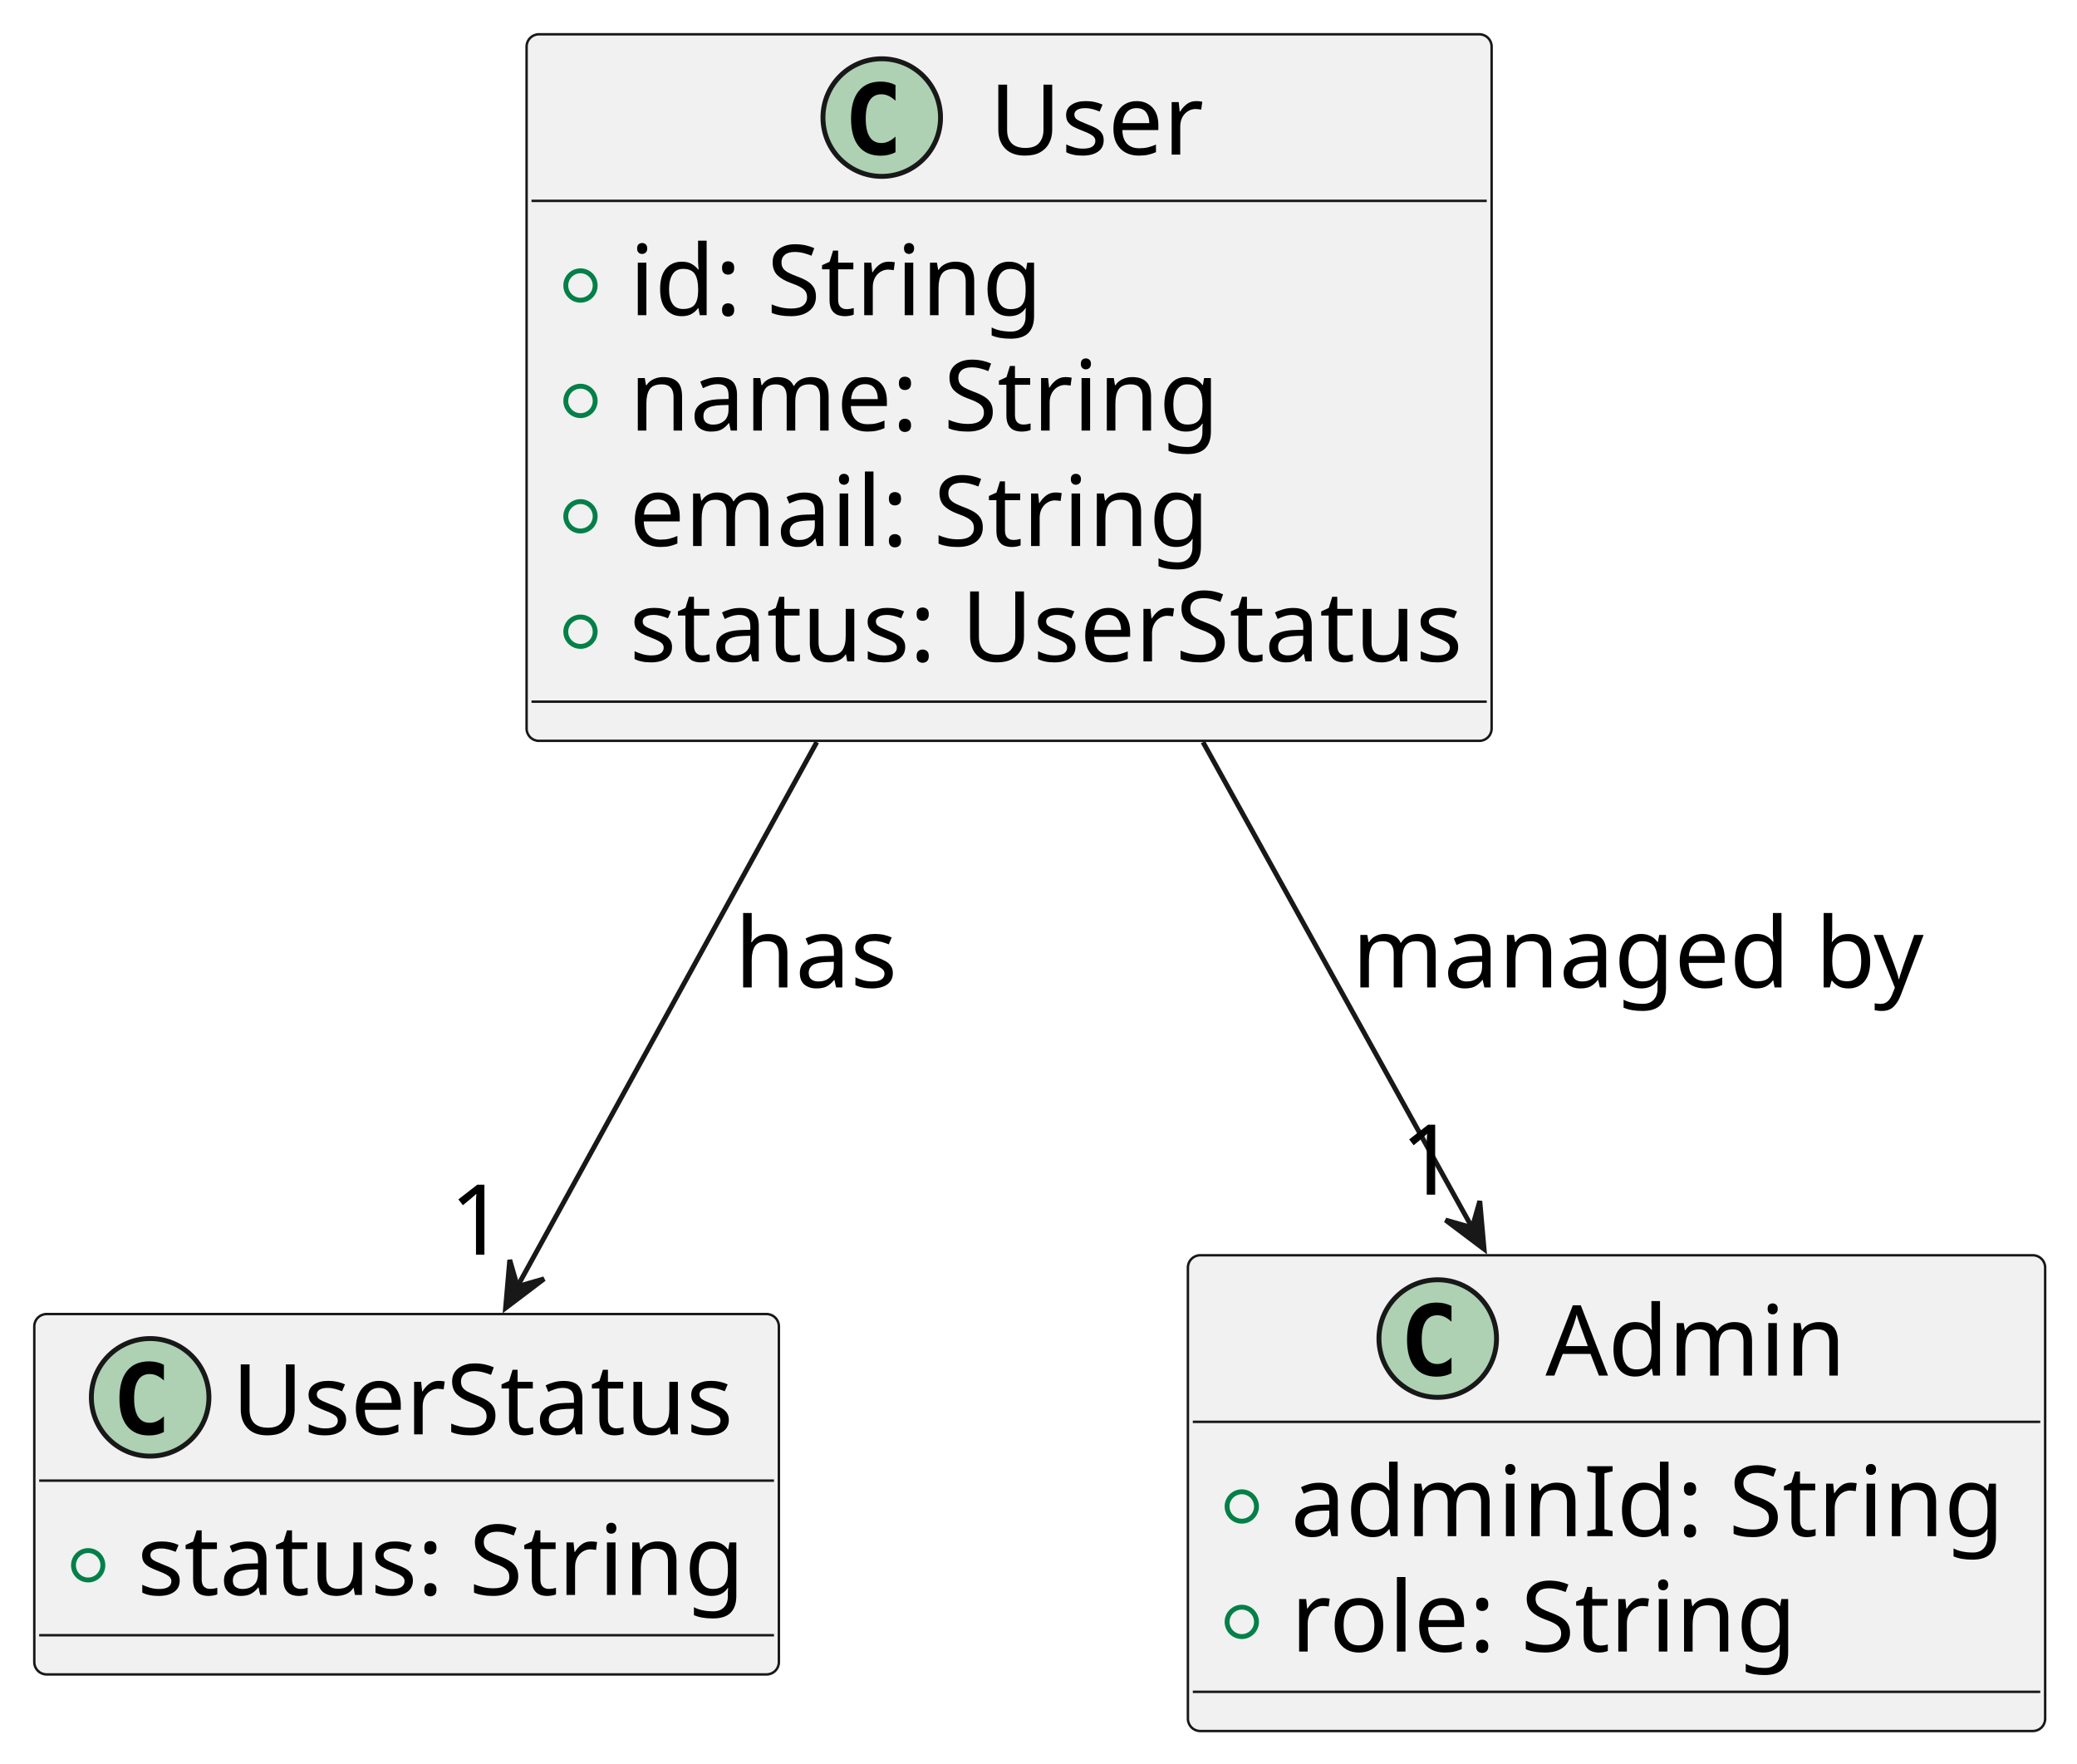
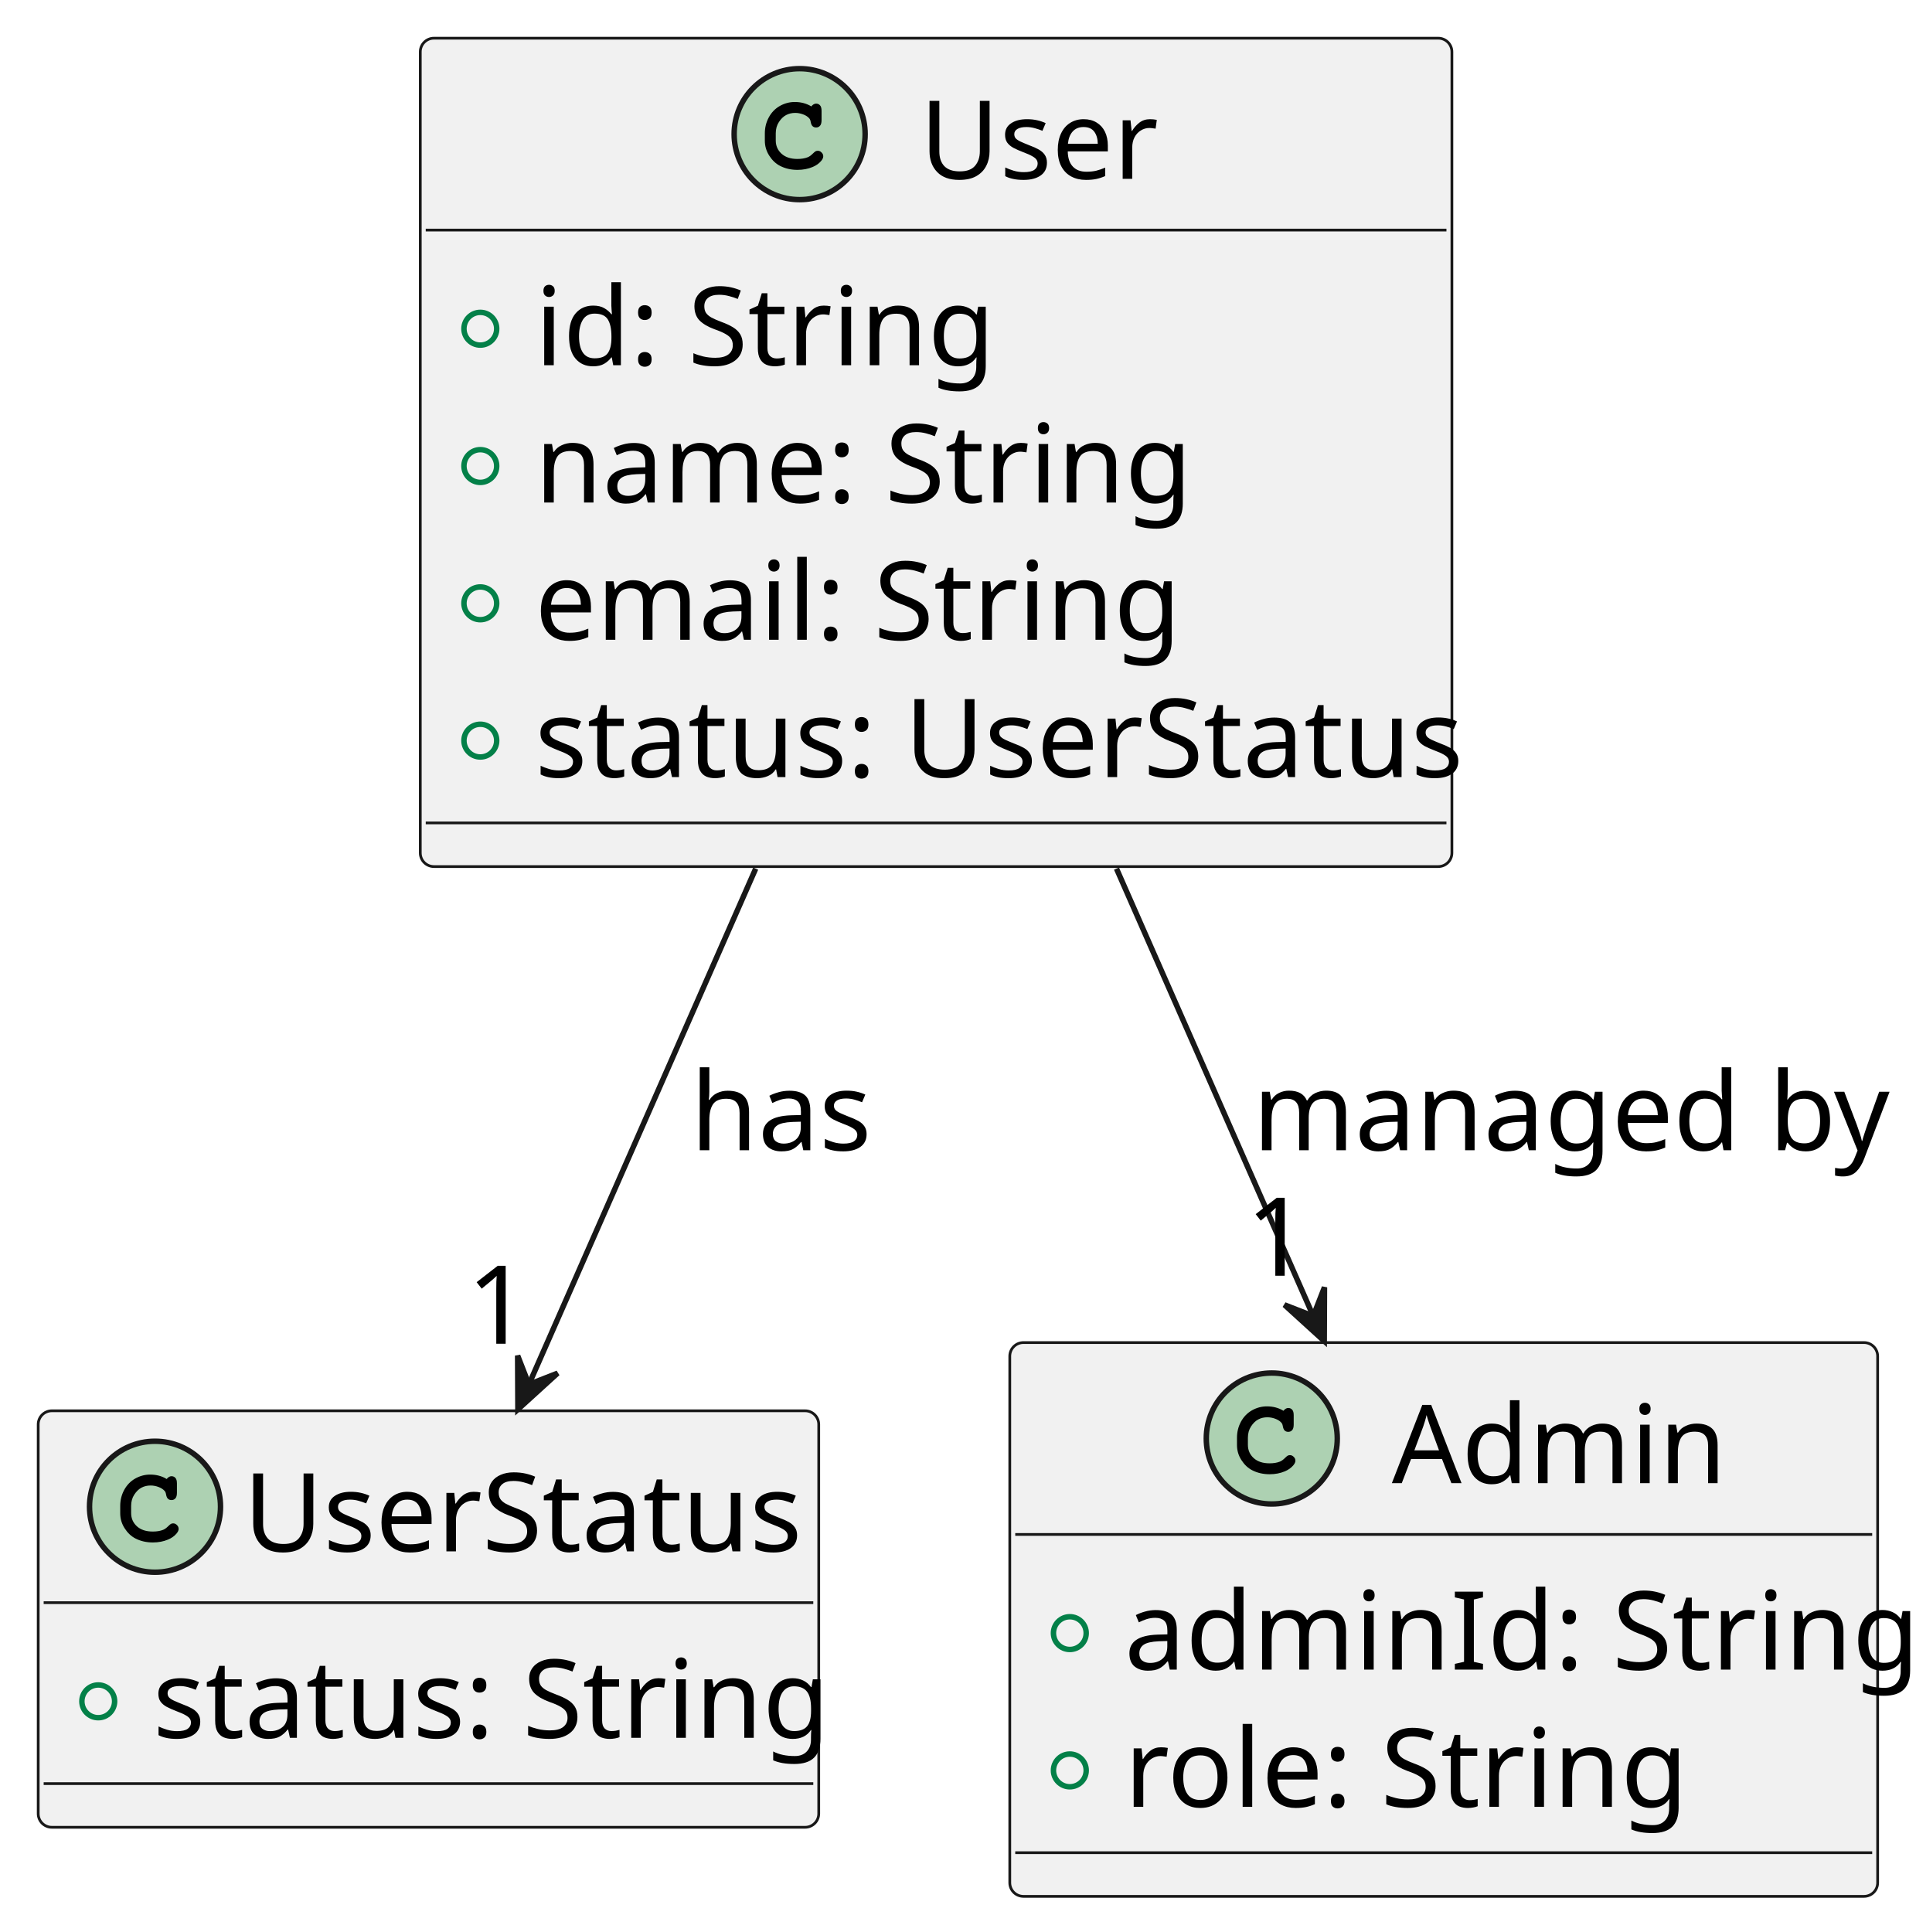
- <svg xmlns="http://www.w3.org/2000/svg" contentStyleType="text/css" height="360px" preserveAspectRatio="none" style="width:424px;height:360px;background:#FFFFFF;" version="1.1" viewBox="0 0 424 360" width="424px" zoomAndPan="magnify">
+ <svg xmlns="http://www.w3.org/2000/svg" contentStyleType="text/css" height="354px" preserveAspectRatio="none" style="width:351px;height:354px;background:#FFFFFF;" version="1.1" viewBox="0 0 351 354" width="351px" zoomAndPan="magnify">
  <defs />
  <g>
    <g id="elem_User">
-       <rect codeLine="2" fill="#F1F1F1" height="144.219" id="User" rx="2.5" ry="2.5" style="stroke:#181818;stroke-width:0.5;" width="197" x="107.5" y="7" />
-       <ellipse cx="180" cy="24" fill="#ADD1B2" rx="12" ry="12" style="stroke:#181818;stroke-width:1.0;" />
-       <path d="M182.807,31.08 Q182.123,31.432 181.371,31.607 Q180.619,31.783 179.789,31.783 Q176.84,31.783 175.287,29.84 Q173.734,27.896 173.734,24.225 Q173.734,20.543 175.287,18.6 Q176.84,16.656 179.789,16.656 Q180.619,16.656 181.381,16.832 Q182.143,17.008 182.807,17.359 L182.807,20.562 Q182.065,19.879 181.366,19.561 Q180.668,19.244 179.926,19.244 Q178.344,19.244 177.538,20.499 Q176.732,21.754 176.732,24.225 Q176.732,26.686 177.538,27.94 Q178.344,29.195 179.926,29.195 Q180.668,29.195 181.366,28.878 Q182.065,28.561 182.807,27.877 Z " fill="#000000" />
-       <text fill="#000000" font-family="sans-serif" font-size="20" lengthAdjust="spacing" textLength="43" x="202" y="31.559">User</text>
-       <line style="stroke:#181818;stroke-width:0.5;" x1="108.5" x2="303.5" y1="41" y2="41" />
-       <ellipse cx="118.5" cy="58.277" fill="none" rx="3" ry="3" style="stroke:#038048;stroke-width:1.0;" />
-       <text fill="#000000" font-family="sans-serif" font-size="20" lengthAdjust="spacing" textLength="87" x="128.5" y="64.336">id: String</text>
-       <ellipse cx="118.5" cy="81.832" fill="none" rx="3" ry="3" style="stroke:#038048;stroke-width:1.0;" />
-       <text fill="#000000" font-family="sans-serif" font-size="20" lengthAdjust="spacing" textLength="121" x="128.5" y="87.891">name: String</text>
-       <ellipse cx="118.5" cy="105.387" fill="none" rx="3" ry="3" style="stroke:#038048;stroke-width:1.0;" />
-       <text fill="#000000" font-family="sans-serif" font-size="20" lengthAdjust="spacing" textLength="121" x="128.5" y="111.445">email: String</text>
-       <ellipse cx="118.5" cy="128.941" fill="none" rx="3" ry="3" style="stroke:#038048;stroke-width:1.0;" />
-       <text fill="#000000" font-family="sans-serif" font-size="20" lengthAdjust="spacing" textLength="170" x="128.5" y="135">status: UserStatus</text>
-       <line style="stroke:#181818;stroke-width:0.5;" x1="108.5" x2="303.5" y1="143.219" y2="143.219" />
+       <rect codeLine="2" fill="#F1F1F1" height="151.781" id="User" rx="2.5" ry="2.5" style="stroke:#181818;stroke-width:0.5;" width="189" x="77" y="7" />
+       <ellipse cx="146.5" cy="24.578" fill="#ADD1B2" rx="12" ry="12" style="stroke:#181818;stroke-width:1.0;" />
+       <path d="M148.641,19.5 Q148.828,19.25 149.047,19.125 Q149.266,18.984 149.516,18.984 Q149.953,18.984 150.234,19.297 Q150.516,19.594 150.516,20.312 L150.516,22.016 Q150.516,22.734 150.234,23.047 Q149.953,23.359 149.516,23.359 Q149.125,23.359 148.875,23.125 Q148.625,22.906 148.516,22.297 Q148.453,21.875 148.234,21.656 Q147.844,21.219 147.125,20.953 Q146.406,20.688 145.688,20.688 Q144.781,20.688 144.031,21.078 Q143.281,21.469 142.703,22.359 Q142.125,23.234 142.125,24.438 L142.125,25.734 Q142.125,27.188 143.172,28.156 Q144.234,29.125 146.094,29.125 Q147.203,29.125 147.984,28.812 Q148.422,28.641 148.938,28.125 Q149.25,27.812 149.422,27.719 Q149.594,27.625 149.828,27.625 Q150.219,27.625 150.516,27.938 Q150.828,28.234 150.828,28.641 Q150.828,29.047 150.422,29.516 Q149.828,30.203 148.891,30.594 Q147.625,31.125 146.109,31.125 Q144.328,31.125 142.906,30.391 Q141.75,29.797 140.938,28.531 Q140.125,27.266 140.125,25.781 L140.125,24.422 Q140.125,22.859 140.844,21.516 Q141.578,20.156 142.859,19.422 Q144.156,18.688 145.609,18.688 Q146.469,18.688 147.219,18.891 Q147.984,19.094 148.641,19.5 Z " fill="#000000" />
+       <text fill="#000000" font-family="sans-serif" font-size="20" lengthAdjust="spacing" textLength="41" x="168.5" y="32.762">User</text>
+       <line style="stroke:#181818;stroke-width:0.5;" x1="78" x2="265" y1="42.156" y2="42.156" />
+       <ellipse cx="88" cy="60.234" fill="none" rx="3" ry="3" style="stroke:#038048;stroke-width:1.0;" />
+       <text fill="#000000" font-family="sans-serif" font-size="20" lengthAdjust="spacing" textLength="78" x="98" y="66.918">id: String</text>
+       <ellipse cx="88" cy="85.391" fill="none" rx="3" ry="3" style="stroke:#038048;stroke-width:1.0;" />
+       <text fill="#000000" font-family="sans-serif" font-size="20" lengthAdjust="spacing" textLength="111" x="98" y="92.074">name: String</text>
+       <ellipse cx="88" cy="110.547" fill="none" rx="3" ry="3" style="stroke:#038048;stroke-width:1.0;" />
+       <text fill="#000000" font-family="sans-serif" font-size="20" lengthAdjust="spacing" textLength="109" x="98" y="117.231">email: String</text>
+       <ellipse cx="88" cy="135.703" fill="none" rx="3" ry="3" style="stroke:#038048;stroke-width:1.0;" />
+       <text fill="#000000" font-family="sans-serif" font-size="20" lengthAdjust="spacing" textLength="162" x="98" y="142.387">status: UserStatus</text>
+       <line style="stroke:#181818;stroke-width:0.5;" x1="78" x2="265" y1="150.781" y2="150.781" />
    </g>
    <g id="elem_UserStatus">
-       <rect codeLine="9" fill="#F1F1F1" height="73.555" id="UserStatus" rx="2.5" ry="2.5" style="stroke:#181818;stroke-width:0.5;" width="152" x="7" y="268.22" />
-       <ellipse cx="30.65" cy="285.22" fill="#ADD1B2" rx="12" ry="12" style="stroke:#181818;stroke-width:1.0;" />
-       <path d="M33.457,292.3 Q32.773,292.652 32.021,292.827 Q31.269,293.003 30.439,293.003 Q27.49,293.003 25.937,291.06 Q24.384,289.116 24.384,285.445 Q24.384,281.763 25.937,279.82 Q27.49,277.876 30.439,277.876 Q31.269,277.876 32.031,278.052 Q32.793,278.228 33.457,278.579 L33.457,281.783 Q32.715,281.099 32.016,280.781 Q31.318,280.464 30.576,280.464 Q28.994,280.464 28.188,281.719 Q27.382,282.974 27.382,285.445 Q27.382,287.906 28.188,289.16 Q28.994,290.415 30.576,290.415 Q31.318,290.415 32.016,290.098 Q32.715,289.781 33.457,289.097 Z " fill="#000000" />
-       <text fill="#000000" font-family="sans-serif" font-size="20" lengthAdjust="spacing" textLength="101" x="47.35" y="292.779">UserStatus</text>
-       <line style="stroke:#181818;stroke-width:0.5;" x1="8" x2="158" y1="302.22" y2="302.22" />
-       <ellipse cx="18" cy="319.497" fill="none" rx="3" ry="3" style="stroke:#038048;stroke-width:1.0;" />
-       <text fill="#000000" font-family="sans-serif" font-size="20" lengthAdjust="spacing" textLength="125" x="28" y="325.556">status: String</text>
-       <line style="stroke:#181818;stroke-width:0.5;" x1="8" x2="158" y1="333.775" y2="333.775" />
+       <rect codeLine="9" fill="#F1F1F1" height="76.312" id="UserStatus" rx="2.5" ry="2.5" style="stroke:#181818;stroke-width:0.5;" width="143" x="7" y="258.5" />
+       <ellipse cx="28.4" cy="276.078" fill="#ADD1B2" rx="12" ry="12" style="stroke:#181818;stroke-width:1.0;" />
+       <path d="M30.541,271 Q30.728,270.75 30.947,270.625 Q31.166,270.484 31.416,270.484 Q31.853,270.484 32.134,270.797 Q32.416,271.094 32.416,271.812 L32.416,273.516 Q32.416,274.234 32.134,274.547 Q31.853,274.859 31.416,274.859 Q31.025,274.859 30.775,274.625 Q30.525,274.406 30.416,273.797 Q30.353,273.375 30.134,273.156 Q29.744,272.719 29.025,272.453 Q28.306,272.188 27.587,272.188 Q26.681,272.188 25.931,272.578 Q25.181,272.969 24.603,273.859 Q24.025,274.734 24.025,275.938 L24.025,277.234 Q24.025,278.688 25.072,279.656 Q26.134,280.625 27.994,280.625 Q29.103,280.625 29.884,280.312 Q30.322,280.141 30.837,279.625 Q31.15,279.312 31.322,279.219 Q31.494,279.125 31.728,279.125 Q32.119,279.125 32.416,279.438 Q32.728,279.734 32.728,280.141 Q32.728,280.547 32.322,281.016 Q31.728,281.703 30.791,282.094 Q29.525,282.625 28.009,282.625 Q26.228,282.625 24.806,281.891 Q23.65,281.297 22.837,280.031 Q22.025,278.766 22.025,277.281 L22.025,275.922 Q22.025,274.359 22.744,273.016 Q23.478,271.656 24.759,270.922 Q26.056,270.188 27.509,270.188 Q28.369,270.188 29.119,270.391 Q29.884,270.594 30.541,271 Z " fill="#000000" />
+       <text fill="#000000" font-family="sans-serif" font-size="20" lengthAdjust="spacing" textLength="97" x="44.6" y="284.262">UserStatus</text>
+       <line style="stroke:#181818;stroke-width:0.5;" x1="8" x2="149" y1="293.656" y2="293.656" />
+       <ellipse cx="18" cy="311.734" fill="none" rx="3" ry="3" style="stroke:#038048;stroke-width:1.0;" />
+       <text fill="#000000" font-family="sans-serif" font-size="20" lengthAdjust="spacing" textLength="116" x="28" y="318.418">status: String</text>
+       <line style="stroke:#181818;stroke-width:0.5;" x1="8" x2="149" y1="326.812" y2="326.812" />
    </g>
    <g id="elem_Admin">
-       <rect codeLine="13" fill="#F1F1F1" height="97.109" id="Admin" rx="2.5" ry="2.5" style="stroke:#181818;stroke-width:0.5;" width="175" x="242.5" y="256.22" />
-       <ellipse cx="293.5" cy="273.22" fill="#ADD1B2" rx="12" ry="12" style="stroke:#181818;stroke-width:1.0;" />
-       <path d="M296.307,280.3 Q295.623,280.652 294.871,280.827 Q294.119,281.003 293.289,281.003 Q290.34,281.003 288.787,279.06 Q287.234,277.116 287.234,273.445 Q287.234,269.763 288.787,267.82 Q290.34,265.876 293.289,265.876 Q294.119,265.876 294.881,266.052 Q295.643,266.228 296.307,266.579 L296.307,269.783 Q295.565,269.099 294.866,268.781 Q294.168,268.464 293.426,268.464 Q291.844,268.464 291.038,269.719 Q290.232,270.974 290.232,273.445 Q290.232,275.906 291.038,277.16 Q291.844,278.415 293.426,278.415 Q294.168,278.415 294.866,278.098 Q295.565,277.781 296.307,277.097 Z " fill="#000000" />
-       <text fill="#000000" font-family="sans-serif" font-size="20" lengthAdjust="spacing" textLength="64" x="315.5" y="280.779">Admin</text>
-       <line style="stroke:#181818;stroke-width:0.5;" x1="243.5" x2="416.5" y1="290.22" y2="290.22" />
-       <ellipse cx="253.5" cy="307.497" fill="none" rx="3" ry="3" style="stroke:#038048;stroke-width:1.0;" />
-       <text fill="#000000" font-family="sans-serif" font-size="20" lengthAdjust="spacing" textLength="148" x="263.5" y="313.556">adminId: String</text>
-       <ellipse cx="253.5" cy="331.052" fill="none" rx="3" ry="3" style="stroke:#038048;stroke-width:1.0;" />
-       <text fill="#000000" font-family="sans-serif" font-size="20" lengthAdjust="spacing" textLength="105" x="263.5" y="337.111">role: String</text>
-       <line style="stroke:#181818;stroke-width:0.5;" x1="243.5" x2="416.5" y1="345.329" y2="345.329" />
+       <rect codeLine="13" fill="#F1F1F1" height="101.469" id="Admin" rx="2.5" ry="2.5" style="stroke:#181818;stroke-width:0.5;" width="159" x="185" y="246" />
+       <ellipse cx="233" cy="263.578" fill="#ADD1B2" rx="12" ry="12" style="stroke:#181818;stroke-width:1.0;" />
+       <path d="M235.141,258.5 Q235.328,258.25 235.547,258.125 Q235.766,257.984 236.016,257.984 Q236.453,257.984 236.734,258.297 Q237.016,258.594 237.016,259.312 L237.016,261.016 Q237.016,261.734 236.734,262.047 Q236.453,262.359 236.016,262.359 Q235.625,262.359 235.375,262.125 Q235.125,261.906 235.016,261.297 Q234.953,260.875 234.734,260.656 Q234.344,260.219 233.625,259.953 Q232.906,259.688 232.188,259.688 Q231.281,259.688 230.531,260.078 Q229.781,260.469 229.203,261.359 Q228.625,262.234 228.625,263.438 L228.625,264.734 Q228.625,266.188 229.672,267.156 Q230.734,268.125 232.594,268.125 Q233.703,268.125 234.484,267.812 Q234.922,267.641 235.438,267.125 Q235.75,266.812 235.922,266.719 Q236.094,266.625 236.328,266.625 Q236.719,266.625 237.016,266.938 Q237.328,267.234 237.328,267.641 Q237.328,268.047 236.922,268.516 Q236.328,269.203 235.391,269.594 Q234.125,270.125 232.609,270.125 Q230.828,270.125 229.406,269.391 Q228.25,268.797 227.438,267.531 Q226.625,266.266 226.625,264.781 L226.625,263.422 Q226.625,261.859 227.344,260.516 Q228.078,259.156 229.359,258.422 Q230.656,257.688 232.109,257.688 Q232.969,257.688 233.719,257.891 Q234.484,258.094 235.141,258.5 Z " fill="#000000" />
+       <text fill="#000000" font-family="sans-serif" font-size="20" lengthAdjust="spacing" textLength="54" x="255" y="271.762">Admin</text>
+       <line style="stroke:#181818;stroke-width:0.5;" x1="186" x2="343" y1="281.156" y2="281.156" />
+       <ellipse cx="196" cy="299.234" fill="none" rx="3" ry="3" style="stroke:#038048;stroke-width:1.0;" />
+       <text fill="#000000" font-family="sans-serif" font-size="20" lengthAdjust="spacing" textLength="132" x="206" y="305.918">adminId: String</text>
+       <ellipse cx="196" cy="324.391" fill="none" rx="3" ry="3" style="stroke:#038048;stroke-width:1.0;" />
+       <text fill="#000000" font-family="sans-serif" font-size="20" lengthAdjust="spacing" textLength="96" x="206" y="331.074">role: String</text>
+       <line style="stroke:#181818;stroke-width:0.5;" x1="186" x2="343" y1="339.469" y2="339.469" />
    </g>
    <g id="link_User_UserStatus">
-       <path codeLine="19" d="M166.74,151.48 C146.56,188.18 122.67,231.59 105.59,262.65 " fill="none" id="User-to-UserStatus" style="stroke:#181818;stroke-width:1.0;" />
-       <polygon fill="#181818" points="103.21,266.98,111.063,261.036,105.627,262.603,104.06,257.168,103.21,266.98" style="stroke:#181818;stroke-width:1.0;" />
-       <text fill="#000000" font-family="sans-serif" font-size="20" lengthAdjust="spacing" textLength="33" x="150" y="201.556">has</text>
-       <text fill="#000000" font-family="sans-serif" font-size="20" lengthAdjust="spacing" textLength="13" x="91.792" y="256.1">1</text>
+       <path codeLine="19" d="M138.45,159.16 C124.48,190.93 108.74,226.72 96.9,253.66 " fill="none" id="User-to-UserStatus" style="stroke:#181818;stroke-width:1.0;" />
+       <polygon fill="#181818" points="94.88,258.24,102.162,251.609,96.891,253.662,94.837,248.391,94.88,258.24" style="stroke:#181818;stroke-width:1.0;" />
+       <text fill="#000000" font-family="sans-serif" font-size="20" lengthAdjust="spacing" textLength="31" x="126.5" y="210.762">has</text>
+       <text fill="#000000" font-family="sans-serif" font-size="20" lengthAdjust="spacing" textLength="11" x="85.546" y="246.217">1</text>
    </g>
    <g id="link_User_Admin">
-       <path codeLine="20" d="M245.58,151.48 C263.46,183.72 284.22,221.16 300.67,250.84 " fill="none" id="User-to-Admin" style="stroke:#181818;stroke-width:1.0;" />
-       <polygon fill="#181818" points="302.96,254.96,302.086,245.15,300.532,250.589,295.093,249.035,302.96,254.96" style="stroke:#181818;stroke-width:1.0;" />
-       <text fill="#000000" font-family="sans-serif" font-size="20" lengthAdjust="spacing" textLength="118" x="276" y="201.556">managed by</text>
-       <text fill="#000000" font-family="sans-serif" font-size="20" lengthAdjust="spacing" textLength="13" x="285.882" y="243.856">1</text>
+       <path codeLine="20" d="M204.55,159.16 C216.44,186.21 229.62,216.18 240.59,241.12 " fill="none" id="User-to-Admin" style="stroke:#181818;stroke-width:1.0;" />
+       <polygon fill="#181818" points="242.61,245.72,242.653,235.871,240.599,241.142,235.328,239.089,242.61,245.72" style="stroke:#181818;stroke-width:1.0;" />
+       <text fill="#000000" font-family="sans-serif" font-size="20" lengthAdjust="spacing" textLength="108" x="229.5" y="210.762">managed by</text>
+       <text fill="#000000" font-family="sans-serif" font-size="20" lengthAdjust="spacing" textLength="11" x="228.272" y="233.75">1</text>
    </g>
  </g>
</svg>
